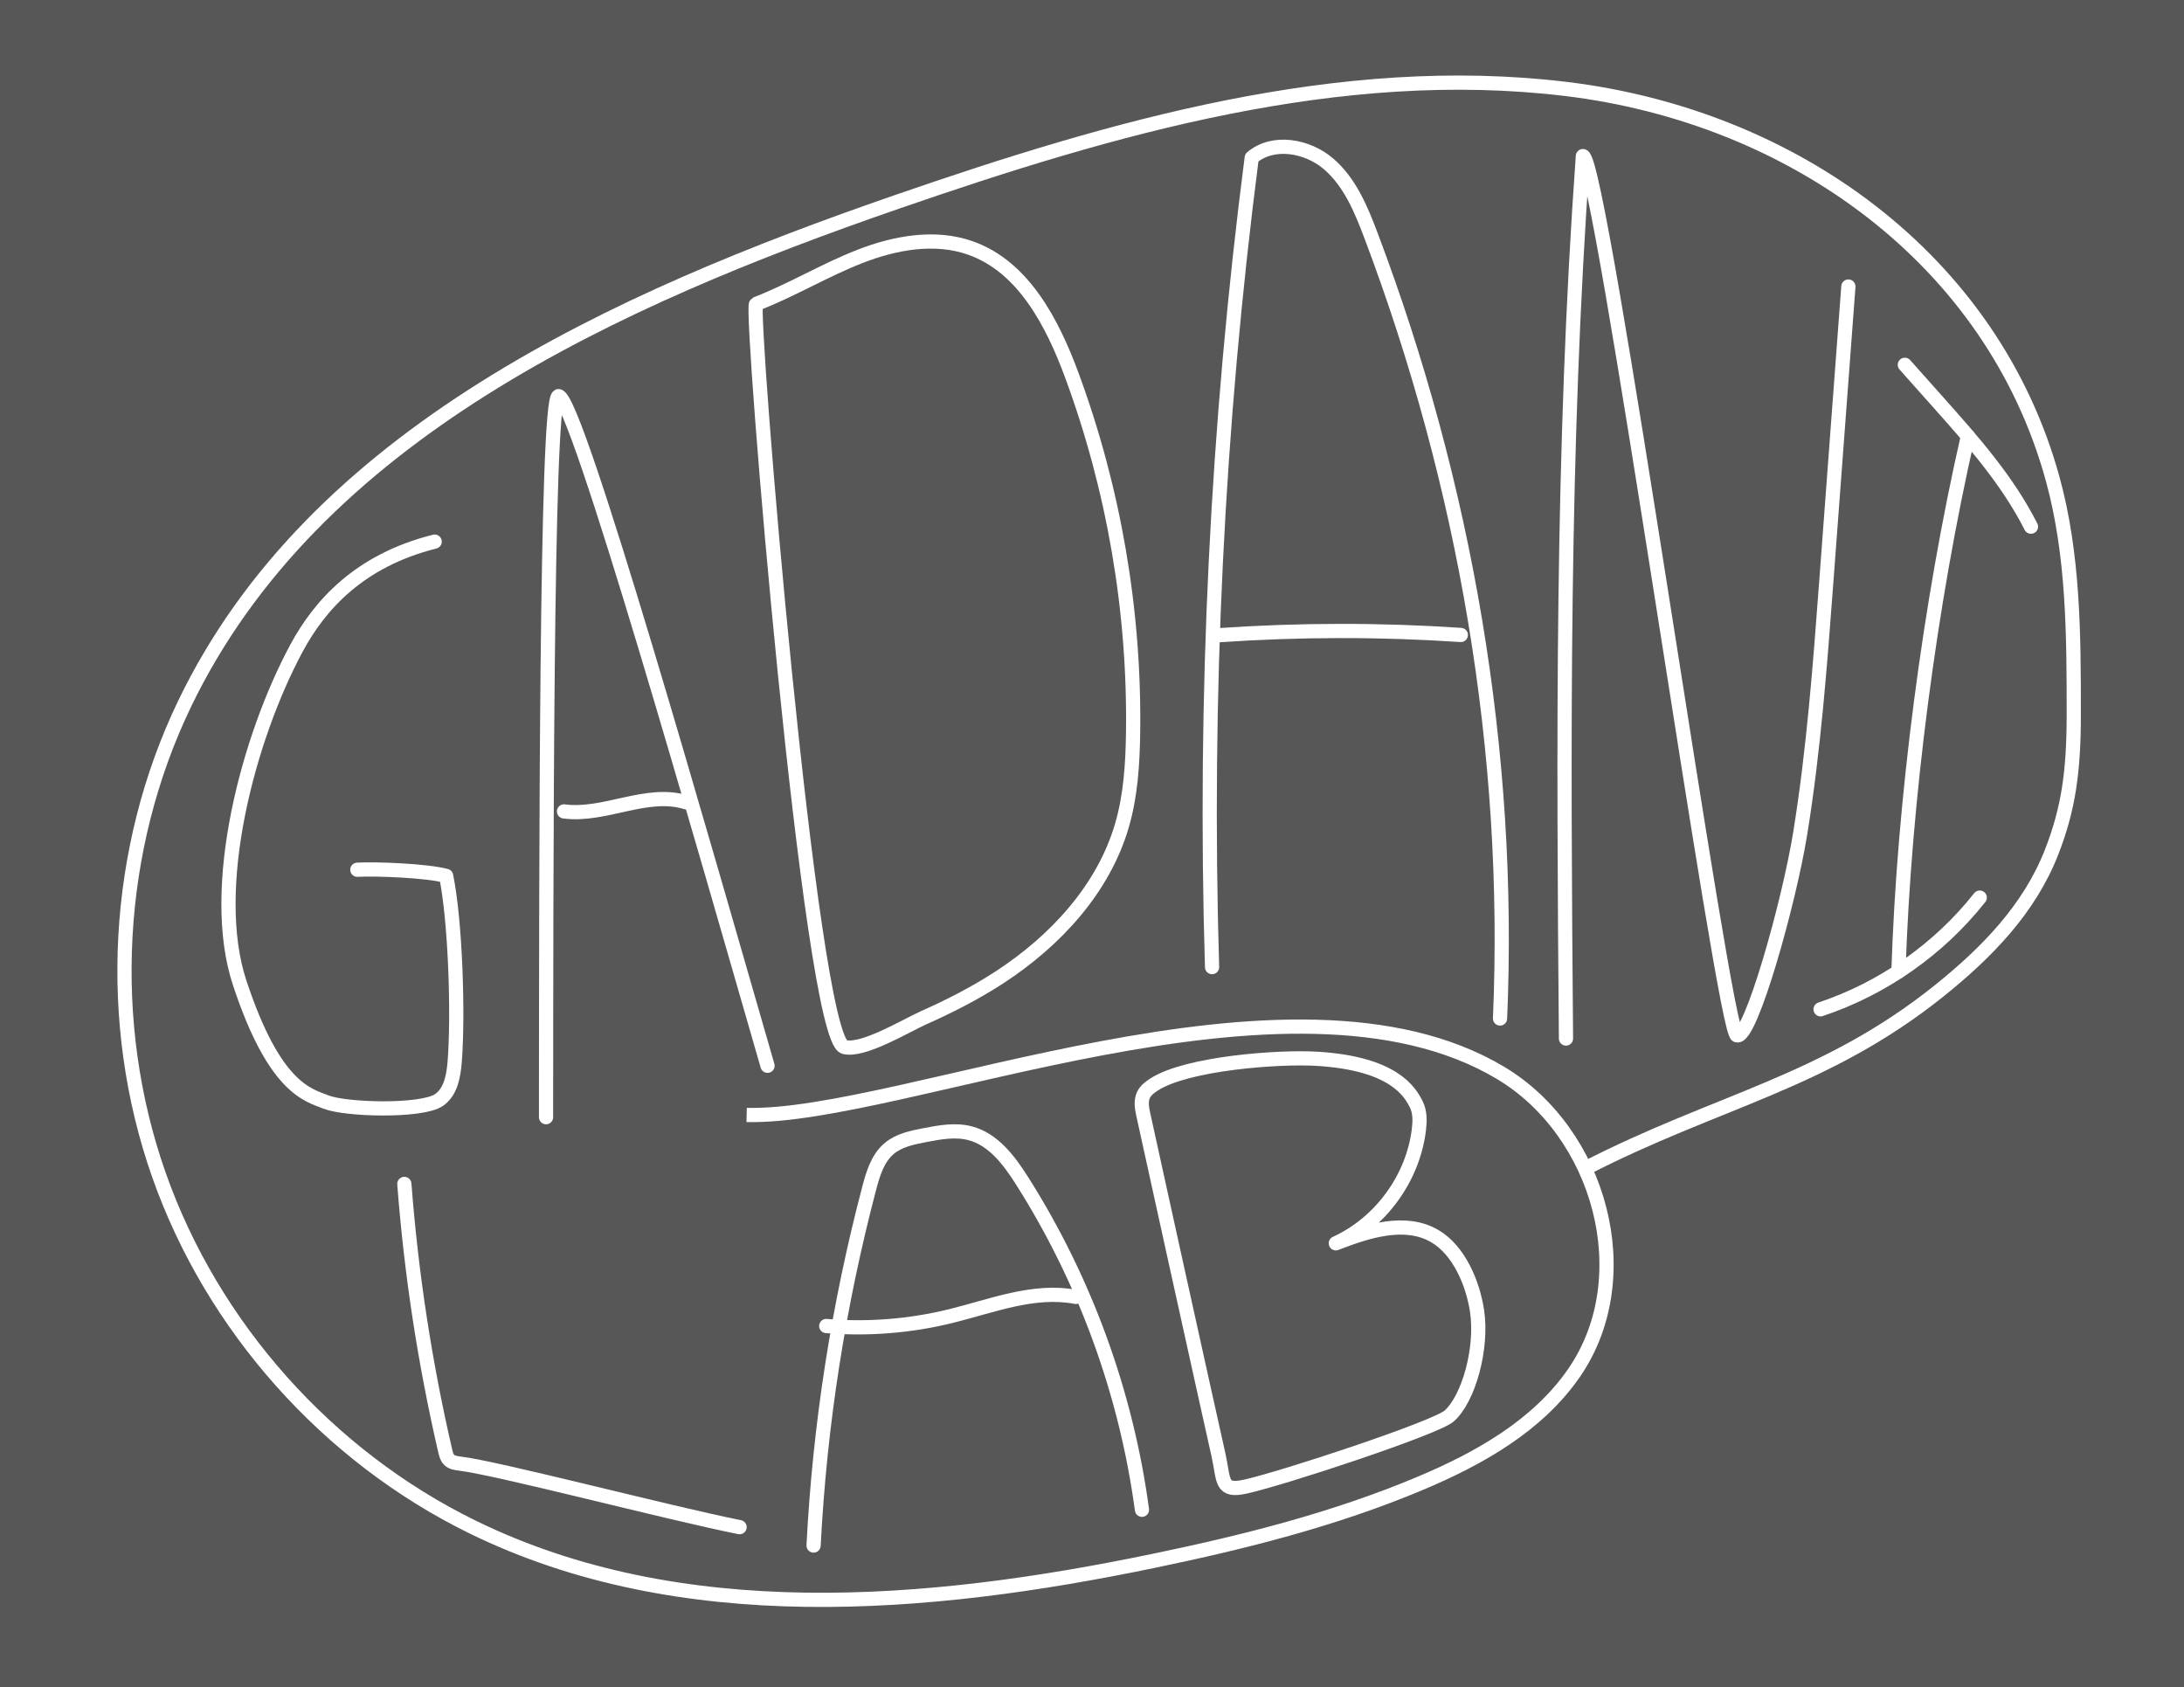
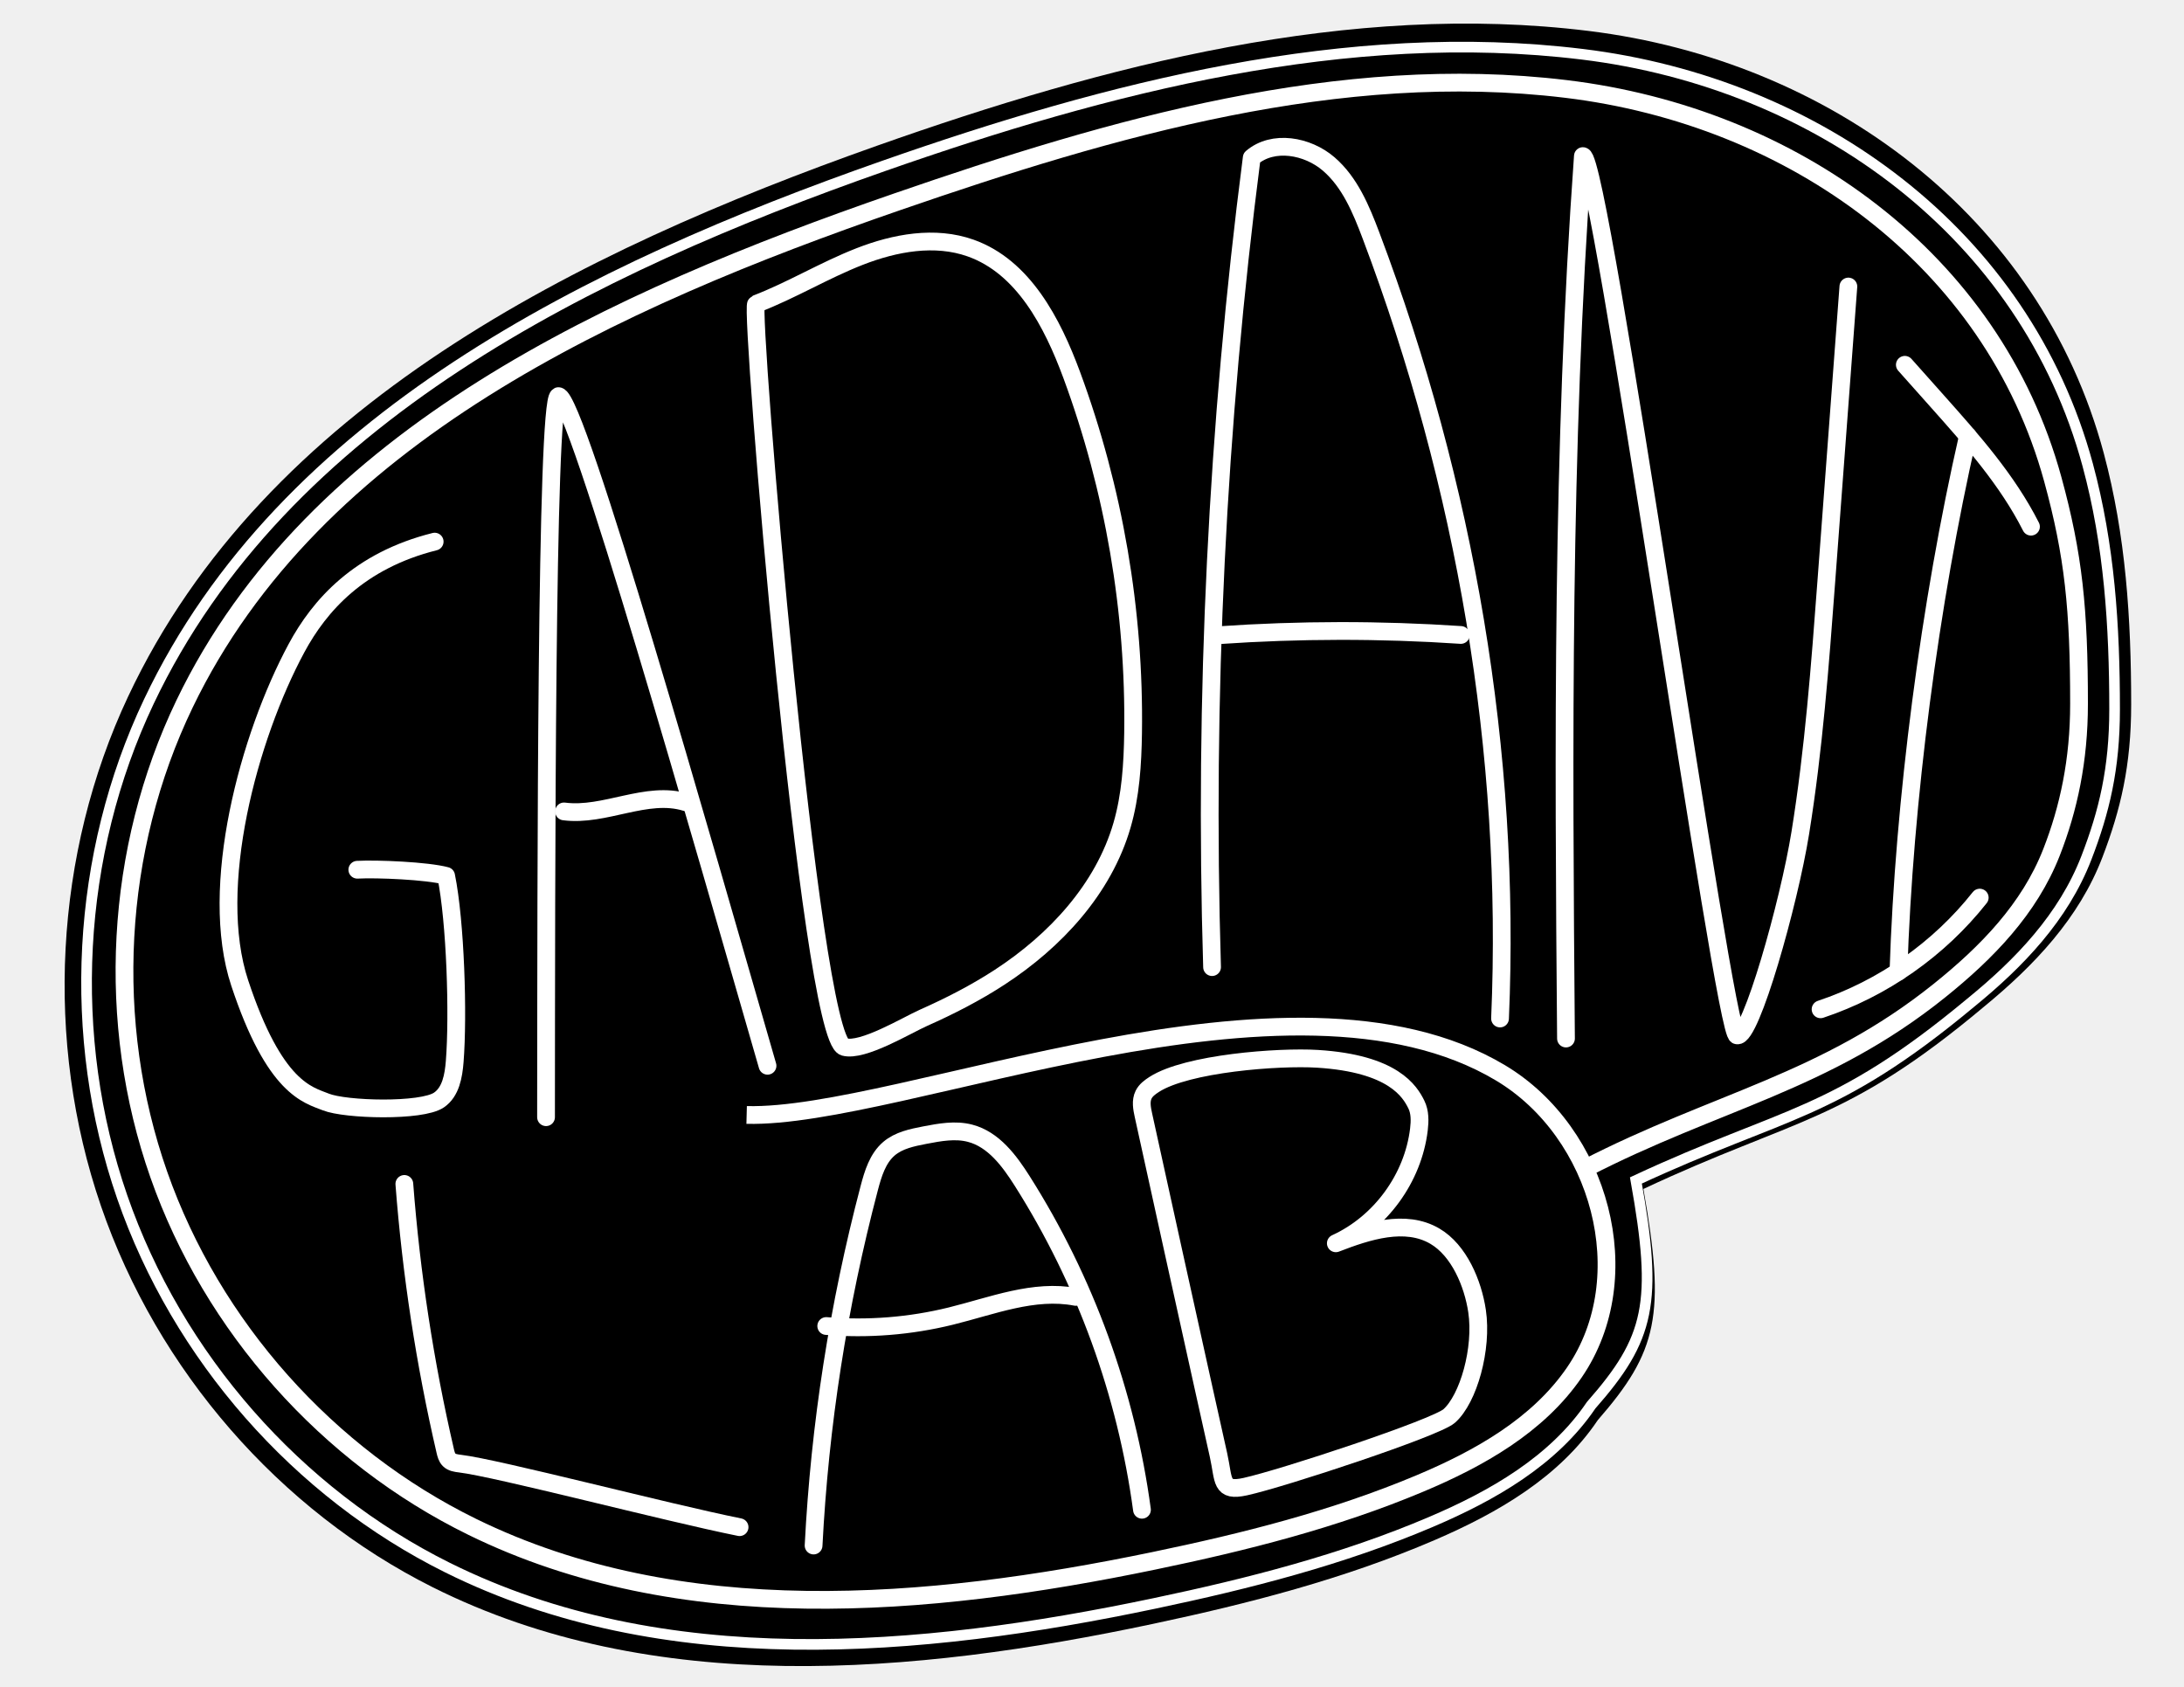
- <svg xmlns="http://www.w3.org/2000/svg" id="Layer_1" data-name="Layer 1" viewBox="0 0 615 475">
-   <defs>
-     <style>
-       .cls-1 {
-         stroke-linecap: round;
-         stroke-linejoin: round;
-       }
- 
-       .cls-1, .cls-2 {
-         fill: none;
-         stroke: #fff;
-         stroke-width: 4px;
-       }
- 
-       .cls-2 {
-         stroke-miterlimit: 10;
-       }
- 
-       .cls-3 {
-         opacity: .64;
-       }
-     </style>
-   </defs>
-   <rect class="cls-3" x="-10.49" y="-43" width="640" height="561" />
-   <path class="cls-2" d="m210.25,313.95c43.55,1.13,152.86-47.36,212.27-11.86,28.08,16.78,39.3,57.42,20.79,84.39-10.24,14.92-26.78,24.22-43.46,31.23-24.03,10.1-49.44,16.5-74.96,21.79-63.89,13.26-133.27,19.15-191.87-9.55-40.77-19.97-73.25-56.36-88.3-99.2s-12.45-91.61,7.24-132.53c36.45-75.75,121.14-113.91,200.6-141.37,60.74-20.99,124.61-39.51,188.41-31.8s120.07,47.9,137.07,109.87c5.88,21.44,5.92,43.99,5.92,66.23,0,15.91-1.44,26.52-6.28,38.88-6.22,15.89-18.18,28.17-31.48,38.85-32.4,26.03-62.95,31.11-99.88,50.17" />
-   <path class="cls-1" d="m122.4,152.51c-21.24,5.32-32.41,17.93-38.9,29.98-13.47,25.01-24.93,67.34-16,94.3,9.84,29.74,19.21,31.49,24.26,33.51,5.52,2.21,26.92,2.79,31.84-.55,3.34-2.27,4.12-6.79,4.44-10.82,1.04-13.19.23-39.34-2.41-52.3-5.35-1.44-19.48-2.03-25.01-1.73" />
-   <path class="cls-1" d="m153.76,314.58c.06-67.69,0-201.44,3.49-203.04,5.01,0,40.59,125.29,58.88,188.56" />
-   <path class="cls-1" d="m212.91,85.59c9.98-3.83,19.18-9.46,29.14-13.35,9.95-3.89,21.21-5.97,31.28-2.39,14.84,5.27,23,20.97,28.46,35.74,11.88,32.16,17.77,66.53,17.28,100.81-.13,8.75-.68,17.58-3.12,25.98-5.22,17.96-18.78,32.57-34.44,42.78-6.8,4.43-14.04,8.14-21.45,11.43-4.76,2.12-17.15,9.64-22.32,8.22-9.6-2.61-26.7-208.5-24.83-209.22Z" />
-   <path class="cls-1" d="m341.31,272.32c-2.31-76.1,1.42-152.39,11.17-227.91,6-5.13,15.69-3.39,21.67,1.76s9.13,12.78,11.92,20.17c26.49,70.15,39.55,145.54,36.33,220.45" />
-   <path class="cls-1" d="m440.97,292.43c-.7-82.86-1.19-165.83,4.76-248.48,5.01,0,39.8,248.48,43.43,247.59,3.82.88,14.6-37.21,17.78-56.95,3.79-23.46,5.57-47.2,7.34-70.9,2.07-27.67,4.14-55.34,6.21-83.01" />
-   <path class="cls-1" d="m536.39,102.72c3.07,3.45,6.14,6.9,9.22,10.35,9.78,10.97,19.66,22.11,26.3,35.23" />
-   <path class="cls-1" d="m512.66,284.2c17.56-5.86,33.34-16.93,44.82-31.45" />
-   <path class="cls-1" d="m554.15,122.8c-10.69,46.84-18.02,102.76-19.56,150.78" />
-   <path class="cls-1" d="m193.16,225.91c-11.07-3.43-22.85,4.08-34.34,2.57" />
-   <path class="cls-1" d="m343.21,178.86c22.68-1.56,45.47-1.59,68.15-.07" />
-   <path class="cls-1" d="m113.86,333.37c1.94,25.31,5.79,50.48,11.52,75.21.21.89.44,1.83,1.09,2.48.77.77,1.94.93,3.02,1.06,10.52,1.25,57.99,13.72,78.77,17.9" />
-   <path class="cls-1" d="m229.1,435.19c1.74-33.95,7-67.72,15.66-100.6,1.08-4.09,2.37-8.42,5.59-11.16,2.77-2.35,6.51-3.11,10.07-3.8,4.22-.81,8.6-1.62,12.75-.53,6.59,1.72,11.05,7.72,14.69,13.47,17.71,27.95,29.29,59.76,33.71,92.55" />
-   <path class="cls-1" d="m321.98,314.01c-.42-1.92-.82-4.01.05-5.77.62-1.26,1.81-2.13,2.99-2.89,9.22-5.94,35.02-7.89,45.97-7.21,21.42,1.33,26.04,9.23,27.84,12.86,1.06,2.14,1.01,4.65.73,7.02-1.64,13.73-10.82,26.32-23.4,32.07,9.01-3.49,19.55-6.9,27.89-2.01,6.8,3.98,10.72,13.3,11.88,21.09,1.58,10.57-2.41,24.72-7.84,29.54-3.74,3.33-46.75,17.54-57.4,19.89-7.07,1.56-5.97-1.66-7.57-8.89-1.41-6.38-2.84-12.76-4.26-19.14-5.65-25.5-11.28-51.03-16.88-76.56Z" />
-   <path class="cls-1" d="m232.66,373.38c11.73.97,23.62.02,35.05-2.79,11.64-2.86,23.44-7.67,35.21-5.41" />
+ <svg xmlns="http://www.w3.org/2000/svg" version="1.1" id="Layer_1" x="0px" y="0px" viewBox="0 0 615 475" style="enable-background:new 0 0 615 475;" xml:space="preserve">
+   <style type="text/css">
+ 	.st0{fill:none;stroke:#FFFFFF;stroke-width:5;stroke-miterlimit:10;}
+ 	.st1{fill:none;stroke:#FFFFFF;stroke-width:5;stroke-linecap:round;stroke-linejoin:round;stroke-miterlimit:10;}
+ 	.st2{fill:none;stroke:#FFFFFF;stroke-width:3;stroke-miterlimit:10;}
+ 	.st3{fill:none;stroke:#FFFFFF;stroke-miterlimit:10;}
+ </style>
+   <path d="M462.77,334.789c6.31,35.515,4.008,45.753-12.838,65.076  c-10.829,16.146-28.32,26.211-45.959,33.797  c-25.412,10.93-52.283,17.856-79.271,23.581  c-67.564,14.35-140.934,20.724-202.904-10.335  c-43.115-21.611-77.462-60.993-93.378-107.354s-13.166-99.14,7.656-143.423  c38.546-81.976,126.886-125.389,210.916-155.106  c64.233-22.715,132.996-40.642,200.465-32.298s126.975,51.837,144.953,118.901  c6.218,23.202,7.714,46.652,7.714,70.72c0,17.218-2.976,29.654-8.094,43.03  c-6.578,17.196-19.225,30.485-33.29,42.043  C519.521,316.339,505.474,314.726,462.77,334.789z" />
+   <path class="st0" d="M210.25,313.95c43.55,1.13,152.86-47.36,212.27-11.86  c28.08,16.78,39.3,57.42,20.79,84.39  c-10.24,14.92-26.78,24.22-43.46,31.23c-24.03,10.1-49.44,16.5-74.96,21.79  c-63.89,13.26-133.27,19.15-191.87-9.55  c-40.77-19.97-73.25-56.36-88.3-99.2s-12.45-91.61,7.24-132.53  c36.45-75.75,121.14-113.91,200.6-141.37  c60.74-20.99,124.61-39.51,188.41-31.8S561.04,72.95,578.04,134.92  c5.88,21.44,7.402,36.617,7.402,63.27c0,15.91-2.922,29.48-7.762,41.84  C571.46,255.92,559.5,268.2,546.2,278.88  c-32.4,26.03-62.95,31.11-99.88,50.17" />
+   <path class="st1" d="M122.4,152.51C101.16,157.83,89.99,170.44,83.5,182.49  c-13.47,25.01-24.93,67.34-16,94.3c9.84,29.74,19.21,31.49,24.26,33.51  c5.52,2.21,26.92,2.79,31.84-0.55c3.34-2.27,4.12-6.79,4.44-10.82  c1.04-13.19,0.23-39.34-2.41-52.3c-5.35-1.44-19.48-2.03-25.01-1.73" />
+   <path class="st1" d="M153.76,314.58c0.06-67.69,0-201.44,3.49-203.04  c5.01,0,40.59,125.29,58.88,188.56" />
+   <path class="st1" d="M212.91,85.59c9.98-3.83,19.18-9.46,29.14-13.35  c9.95-3.89,21.21-5.97,31.28-2.39c14.84,5.27,23,20.97,28.46,35.74  c11.88,32.16,17.77,66.53,17.28,100.81c-0.13,8.75-0.68,17.58-3.12,25.98  c-5.22,17.96-18.78,32.57-34.44,42.78  c-6.8,4.43-14.04,8.14-21.45,11.43c-4.76,2.12-17.15,9.64-22.32,8.22  C228.14,292.2,211.04,86.31,212.91,85.59z" />
+   <path class="st1" d="M341.31,272.32C339,196.22,342.73,119.93,352.48,44.41  c6-5.13,15.69-3.39,21.67,1.76s9.13,12.78,11.92,20.17  c26.49,70.15,39.55,145.54,36.33,220.45" />
+   <path class="st1" d="M440.97,292.43c-0.7-82.86-1.19-165.83,4.76-248.48  c5.01,0,39.8,248.48,43.43,247.59c3.82,0.88,14.6-37.21,17.78-56.95  c3.79-23.46,5.57-47.2,7.34-70.9c2.07-27.67,4.14-55.34,6.21-83.01" />
+   <path class="st1" d="M536.39,102.72c3.07,3.45,6.14,6.9,9.22,10.35  c9.78,10.97,19.66,22.11,26.3,35.23" />
+   <path class="st1" d="M512.66,284.2C530.22,278.34,546,267.27,557.48,252.75" />
+   <path class="st1" d="M554.15,122.8c-10.69,46.84-18.02,102.76-19.56,150.78" />
+   <path class="st1" d="M193.16,225.91c-11.07-3.43-22.85,4.08-34.34,2.57" />
+   <path class="st1" d="M343.21,178.86c22.68-1.56,45.47-1.59,68.15-0.07" />
+   <path class="st1" d="M113.86,333.37c1.94,25.31,5.79,50.48,11.52,75.21  c0.21,0.89,0.44,1.83,1.09,2.48c0.77,0.77,1.94,0.93,3.02,1.06  c10.52,1.25,57.99,13.72,78.77,17.9" />
+   <path class="st1" d="M229.1,435.19c1.74-33.95,7-67.72,15.66-100.6  c1.08-4.09,2.37-8.42,5.59-11.16c2.77-2.35,6.51-3.11,10.07-3.8  c4.22-0.81,8.6-1.62,12.75-0.53c6.59,1.72,11.05,7.72,14.69,13.47  c17.71,27.95,29.29,59.76,33.71,92.55" />
+   <path class="st1" d="M321.98,314.01c-0.42-1.92-0.82-4.01,0.05-5.77  c0.62-1.26,1.81-2.13,2.99-2.89c9.22-5.94,35.02-7.89,45.97-7.21  c21.42,1.33,26.04,9.23,27.84,12.86c1.06,2.14,1.01,4.65,0.73,7.02  c-1.64,13.73-10.82,26.32-23.4,32.07c9.01-3.49,19.55-6.9,27.89-2.01  c6.8,3.98,10.72,13.3,11.88,21.09c1.58,10.57-2.41,24.72-7.84,29.54  c-3.74,3.33-46.75,17.54-57.4,19.89c-7.07,1.56-5.97-1.66-7.57-8.89  c-1.41-6.38-2.84-12.76-4.26-19.14  C333.21,365.07,327.58,339.54,321.98,314.01z" />
+   <path class="st1" d="M232.66,373.38c11.73,0.97,23.62,0.02,35.05-2.79  c11.64-2.86,23.44-7.67,35.21-5.41" />
+   <path class="st2" d="M460.662,332.386c6.192,34.538,3.933,44.495-12.598,63.287  c-10.627,15.702-27.792,25.49-45.103,32.868  c-24.939,10.63-51.309,17.365-77.794,22.933  c-66.305,13.955-138.308,20.154-199.124-10.051  c-42.311-21.017-76.019-59.316-91.638-104.403s-12.921-96.415,7.514-139.481  C79.746,117.817,166.44,75.598,248.904,46.698  C311.94,24.607,379.423,7.173,445.635,15.287s124.609,50.412,142.252,115.632  c6.102,22.564,7.57,45.37,7.57,68.776c0,16.744-2.92,28.838-7.943,41.847  c-6.455,16.723-18.867,29.647-32.67,40.887  C516.355,314.444,502.57,312.875,460.662,332.386z" />
+   <path class="st3" d="M426.239,304.19" />
</svg>
